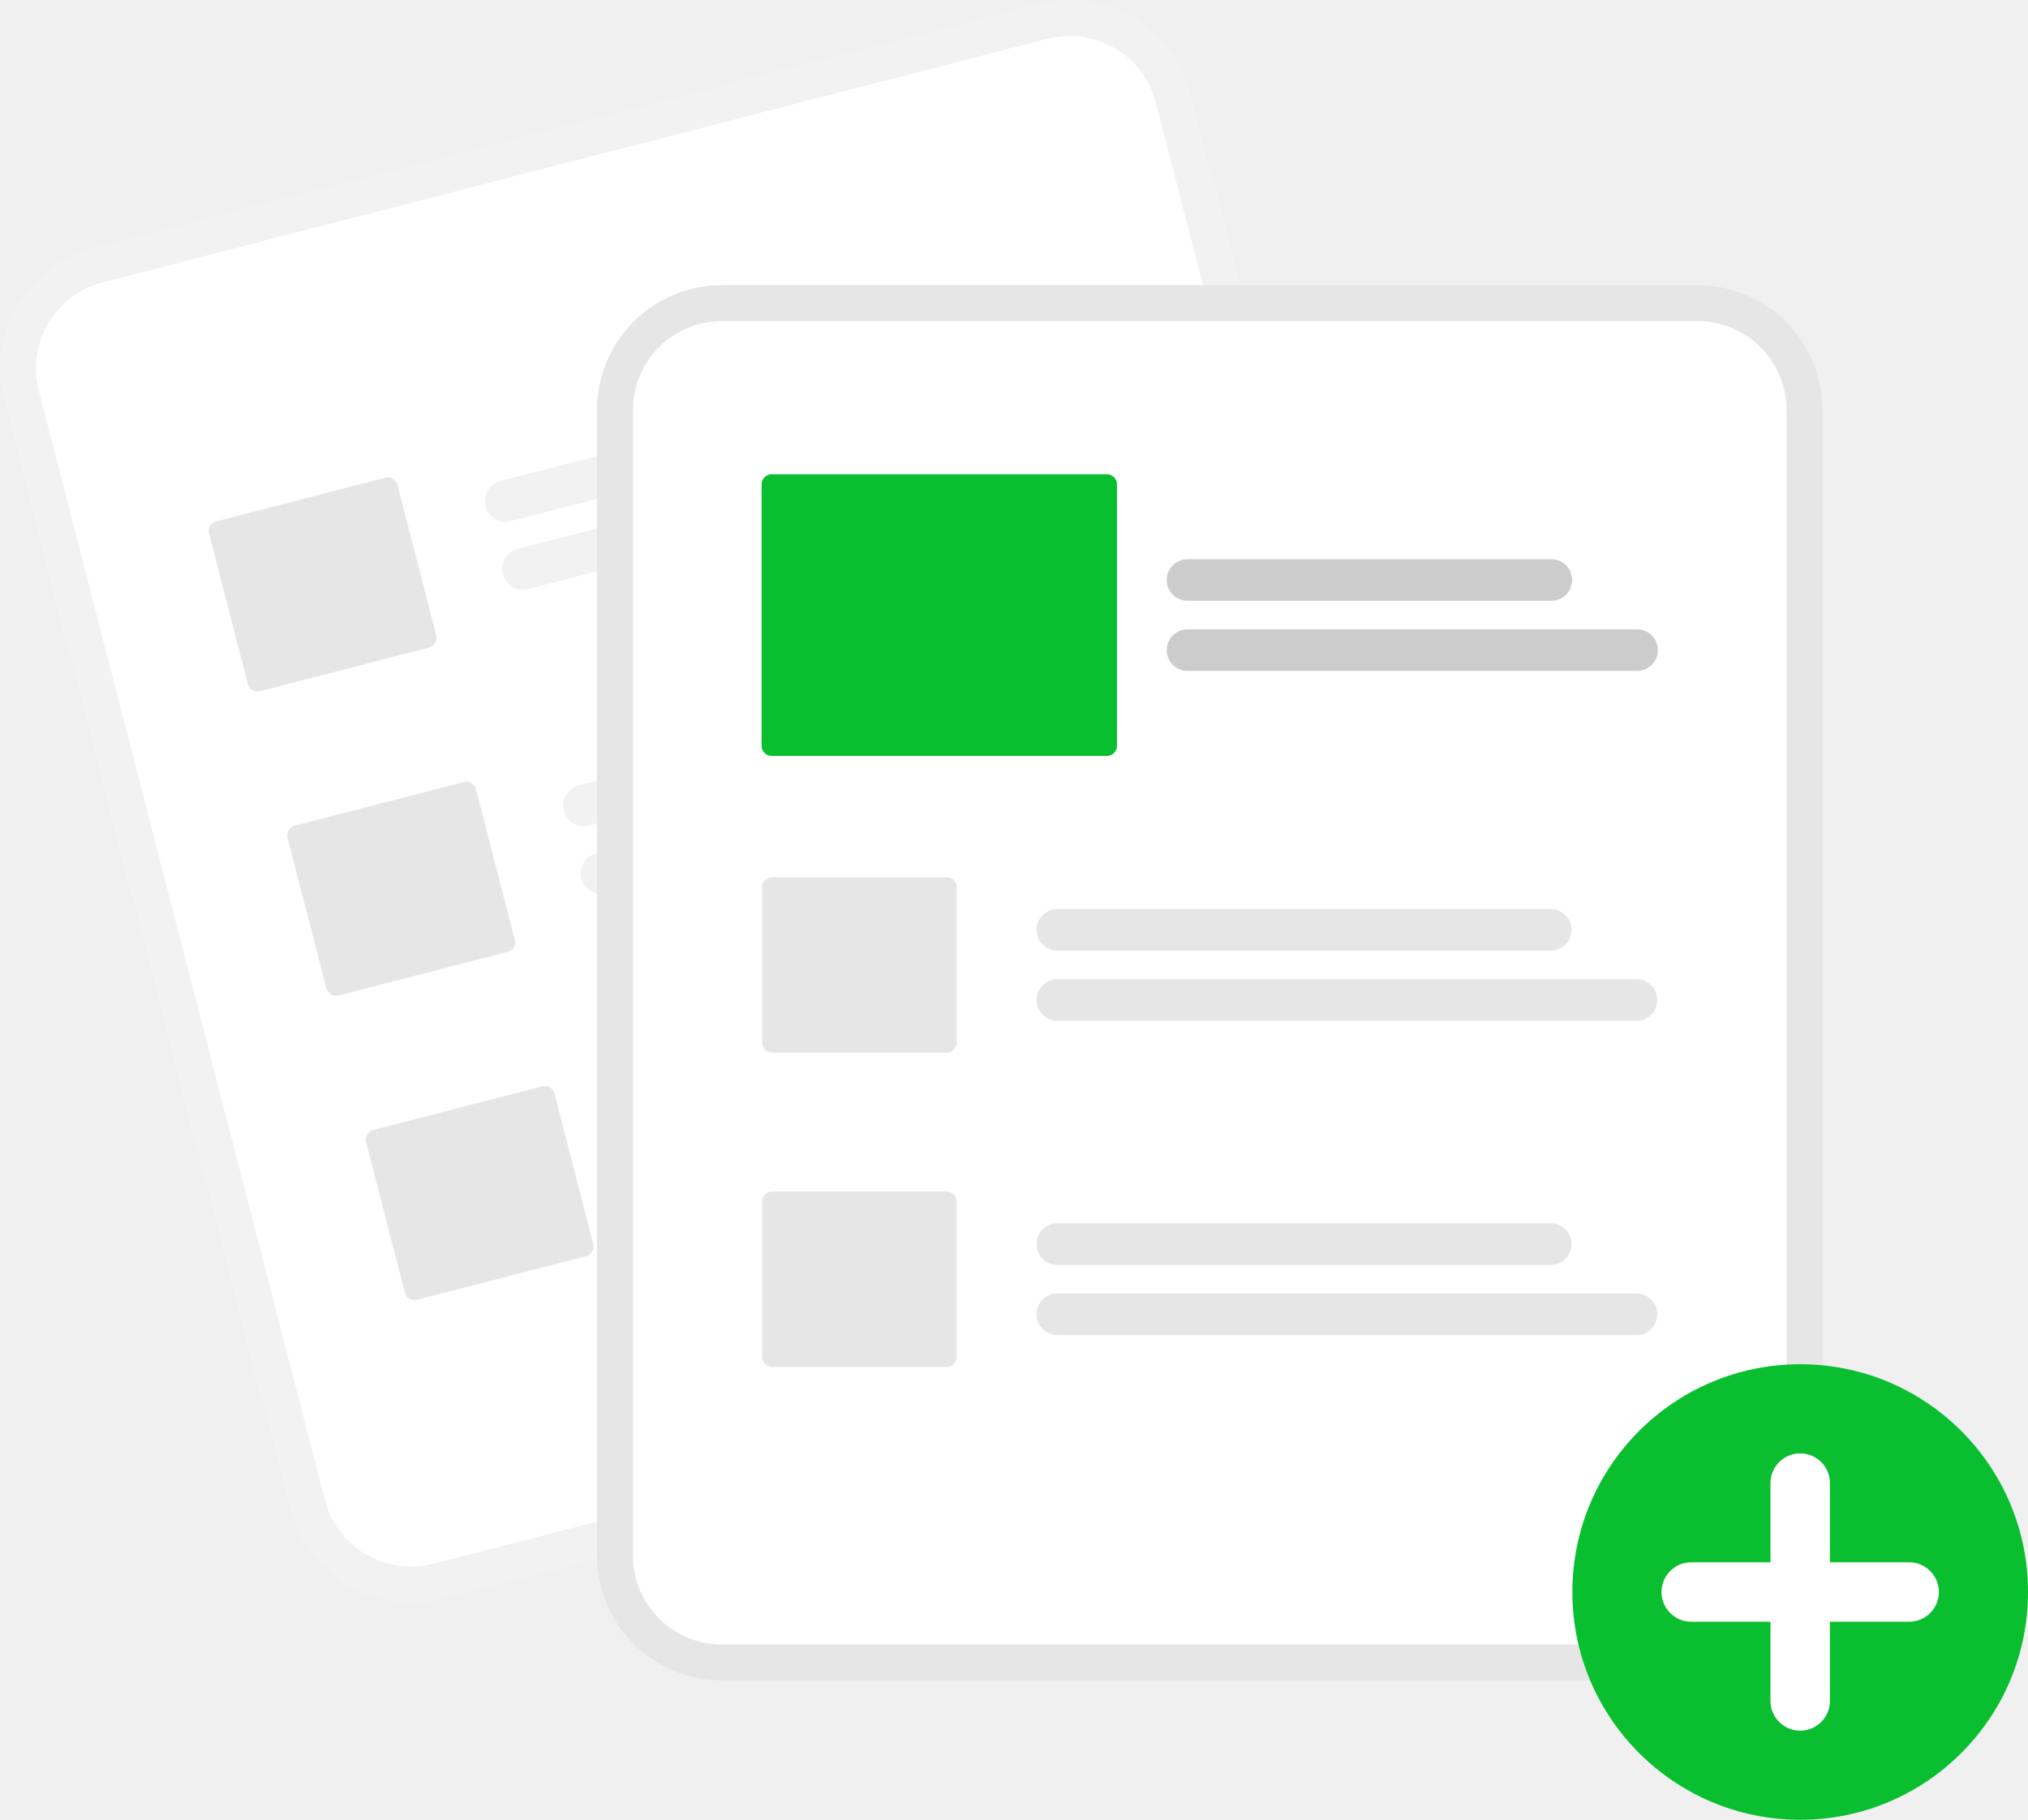
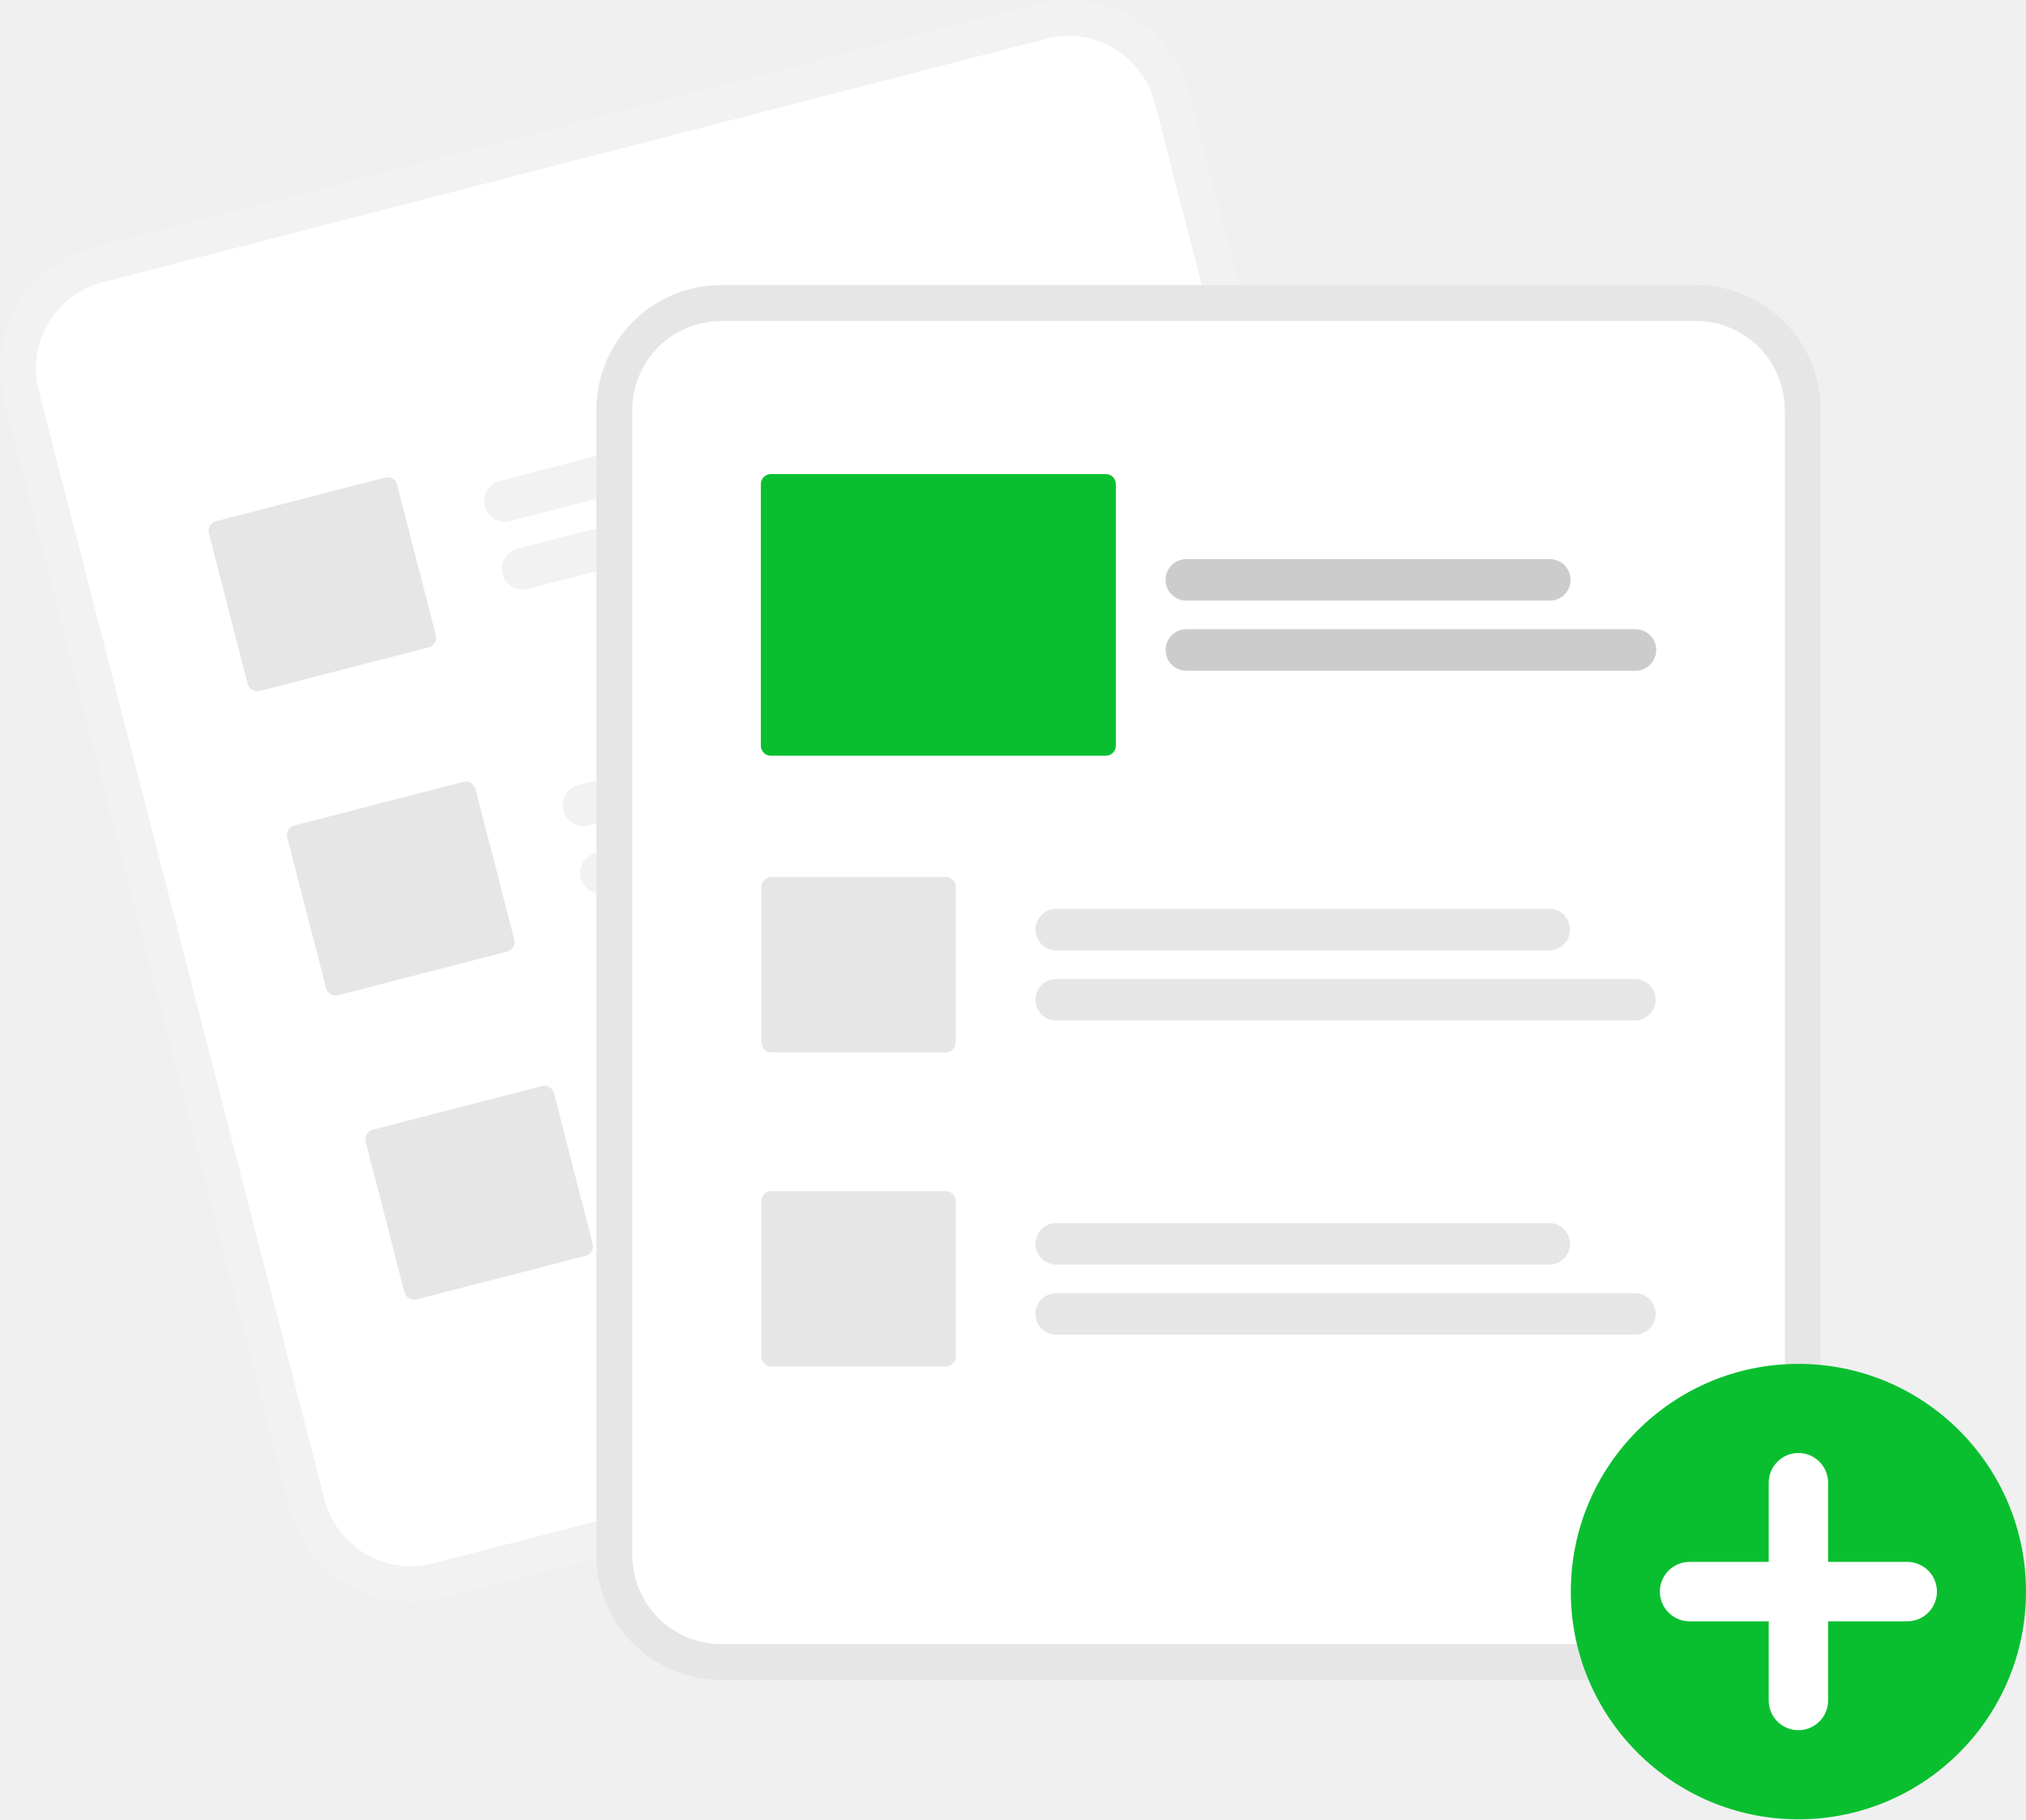
- <svg xmlns="http://www.w3.org/2000/svg" data-name="Layer 1" width="782.044" height="701.88" viewBox="0 0 782.044 701.88">
-   <path d="M609.488,100.59l-25.446,6.562L270.537,187.999,245.091,194.561A48.179,48.179,0,0,0,210.508,253.179L320.849,681.056a48.179,48.179,0,0,0,58.618,34.583l.066-.017,364.265-93.937.066-.017a48.179,48.179,0,0,0,34.583-58.618l-110.341-427.877A48.179,48.179,0,0,0,609.488,100.59Z" transform="translate(-208.9778 -99.05999)" fill="#f2f2f2" />
-   <path d="M612.948,114.005l-30.139,7.772L278.69,200.204l-30.139,7.772a34.309,34.309,0,0,0-24.628,41.743l110.341,427.877a34.309,34.309,0,0,0,41.743,24.627l.066-.017,364.265-93.937.066-.017a34.309,34.309,0,0,0,24.627-41.743l-110.341-427.877A34.309,34.309,0,0,0,612.948,114.005Z" transform="translate(-208.9778 -99.05999)" fill="#fff" />
-   <path d="M590.19,252.563,405.917,300.084a8.014,8.014,0,0,1-4.002-15.52l184.273-47.52A8.014,8.014,0,0,1,590.19,252.563Z" transform="translate(-208.9778 -99.05999)" fill="#f2f2f2" />
-   <path d="M628.955,270.499,412.671,326.274a8.014,8.014,0,1,1-4.002-15.52l216.284-55.775a8.014,8.014,0,0,1,4.002,15.52Z" transform="translate(-208.9778 -99.05999)" fill="#f2f2f2" />
-   <path d="M620.458,369.937l-184.273,47.52a8.014,8.014,0,1,1-4.002-15.52l184.273-47.52a8.014,8.014,0,1,1,4.002,15.52Z" transform="translate(-208.9778 -99.05999)" fill="#f2f2f2" />
-   <path d="M659.223,387.873l-216.284,55.775a8.014,8.014,0,1,1-4.002-15.52l216.284-55.775a8.014,8.014,0,0,1,4.002,15.52Z" transform="translate(-208.9778 -99.05999)" fill="#f2f2f2" />
-   <path d="M650.727,487.31l-184.273,47.52a8.014,8.014,0,0,1-4.002-15.52l184.273-47.52a8.014,8.014,0,0,1,4.002,15.52Z" transform="translate(-208.9778 -99.05999)" fill="#f2f2f2" />
-   <path d="M689.492,505.246l-216.284,55.775a8.014,8.014,0,1,1-4.002-15.52l216.284-55.775a8.014,8.014,0,0,1,4.002,15.52Z" transform="translate(-208.9778 -99.05999)" fill="#f2f2f2" />
-   <path d="M374.459,348.809l-65.212,16.817a3.847,3.847,0,0,1-4.681-2.761L289.596,304.816a3.847,3.847,0,0,1,2.761-4.681l65.212-16.817a3.847,3.847,0,0,1,4.681,2.761l14.969,58.048A3.847,3.847,0,0,1,374.459,348.809Z" transform="translate(-208.9778 -99.05999)" fill="#e6e6e6" />
-   <path d="M404.727,466.182l-65.212,16.817a3.847,3.847,0,0,1-4.681-2.761l-14.969-58.048A3.847,3.847,0,0,1,322.626,417.509l65.212-16.817a3.847,3.847,0,0,1,4.681,2.761l14.969,58.048A3.847,3.847,0,0,1,404.727,466.182Z" transform="translate(-208.9778 -99.05999)" fill="#e6e6e6" />
-   <path d="M434.995,583.556l-65.212,16.817a3.847,3.847,0,0,1-4.681-2.761l-14.969-58.048a3.847,3.847,0,0,1,2.761-4.681l65.212-16.817a3.847,3.847,0,0,1,4.681,2.761l14.969,58.048A3.847,3.847,0,0,1,434.995,583.556Z" transform="translate(-208.9778 -99.05999)" fill="#e6e6e6" />
-   <path d="M863.636,209.052H487.318a48.179,48.179,0,0,0-48.125,48.125V699.053a48.179,48.179,0,0,0,48.125,48.125H863.636a48.179,48.179,0,0,0,48.125-48.125V257.177A48.179,48.179,0,0,0,863.636,209.052Z" transform="translate(-208.9778 -99.05999)" fill="#e6e6e6" />
-   <path d="M863.637,222.906H487.318a34.309,34.309,0,0,0-34.271,34.271V699.053a34.309,34.309,0,0,0,34.271,34.271H863.637a34.309,34.309,0,0,0,34.271-34.271V257.177A34.309,34.309,0,0,0,863.637,222.906Z" transform="translate(-208.9778 -99.05999)" fill="#fff" />
-   <circle cx="694.194" cy="614.03" r="87.85" fill="#09bf30" />
-   <path d="M945.187,701.631H914.631V671.074a11.459,11.459,0,0,0-22.918,0v30.557H861.156a11.459,11.459,0,0,0,0,22.918h30.557V755.105a11.459,11.459,0,1,0,22.918,0V724.548h30.557a11.459,11.459,0,0,0,0-22.918Z" transform="translate(-208.9778 -99.05999)" fill="#fff" />
-   <path d="M807.001,465.716H616.699a8.014,8.014,0,1,1,0-16.028H807.001a8.014,8.014,0,0,1,0,16.028Z" transform="translate(-208.9778 -99.05999)" fill="#e6e6e6" />
-   <path d="M840.059,492.763H616.699a8.014,8.014,0,1,1,0-16.028H840.059a8.014,8.014,0,1,1,0,16.028Z" transform="translate(-208.9778 -99.05999)" fill="#e6e6e6" />
-   <path d="M807.001,586.929H616.699a8.014,8.014,0,1,1,0-16.028H807.001a8.014,8.014,0,0,1,0,16.028Z" transform="translate(-208.9778 -99.05999)" fill="#e6e6e6" />
-   <path d="M840.059,613.977H616.699a8.014,8.014,0,1,1,0-16.028H840.059a8.014,8.014,0,1,1,0,16.028Z" transform="translate(-208.9778 -99.05999)" fill="#e6e6e6" />
-   <path d="M574.07,505.042H506.724a3.847,3.847,0,0,1-3.843-3.843V441.252a3.847,3.847,0,0,1,3.843-3.843h67.346a3.847,3.847,0,0,1,3.843,3.843v59.947A3.847,3.847,0,0,1,574.07,505.042Z" transform="translate(-208.9778 -99.05999)" fill="#e6e6e6" />
-   <path d="M574.07,626.255H506.724a3.847,3.847,0,0,1-3.843-3.843V562.465a3.847,3.847,0,0,1,3.843-3.843h67.346a3.847,3.847,0,0,1,3.843,3.843v59.947A3.847,3.847,0,0,1,574.07,626.255Z" transform="translate(-208.9778 -99.05999)" fill="#e6e6e6" />
-   <path d="M807.212,330.781H666.91a8.014,8.014,0,0,1,0-16.028H807.212a8.014,8.014,0,0,1,0,16.028Z" transform="translate(-208.9778 -99.05999)" fill="#ccc" />
-   <path d="M840.27,357.829H666.91a8.014,8.014,0,1,1,0-16.028h173.36a8.014,8.014,0,0,1,0,16.028Z" transform="translate(-208.9778 -99.05999)" fill="#ccc" />
-   <path d="M635.859,390.607H506.513a3.847,3.847,0,0,1-3.843-3.843V285.817a3.847,3.847,0,0,1,3.843-3.843H635.859a3.847,3.847,0,0,1,3.843,3.843V386.764A3.847,3.847,0,0,1,635.859,390.607Z" transform="translate(-208.9778 -99.05999)" fill="#09bf30" />
+ <svg xmlns="http://www.w3.org/2000/svg" width="206" height="185" viewBox="0 0 206 185" fill="none">
+   <path d="M105.499 0.403L98.796 2.133L16.215 23.442L9.513 25.172C6.259 26.015 3.473 28.116 1.765 31.012C0.057 33.909 -0.433 37.365 0.403 40.622L29.468 153.401C30.311 156.657 32.41 159.445 35.305 161.154C38.199 162.862 41.653 163.353 44.909 162.516L44.926 162.512L140.878 137.752L140.895 137.748C144.149 136.904 146.935 134.804 148.643 131.908C150.351 129.011 150.84 125.555 150.005 122.298L120.94 9.519C120.097 6.263 117.998 3.475 115.103 1.766C112.208 0.057 108.754 -0.433 105.499 0.403Z" fill="#F2F2F2" />
+   <path d="M106.411 3.939L98.472 5.988L18.363 26.659L10.424 28.708C8.107 29.308 6.123 30.804 4.907 32.867C3.691 34.929 3.342 37.391 3.937 39.71L33.002 152.489C33.602 154.808 35.097 156.793 37.158 158.01C39.22 159.227 41.679 159.576 43.998 158.981L44.015 158.976L139.967 134.216L139.984 134.212C142.301 133.611 144.285 132.116 145.501 130.053C146.717 127.99 147.066 125.529 146.471 123.209L117.406 10.431C116.806 8.112 115.311 6.127 113.25 4.91C111.188 3.693 108.729 3.344 106.411 3.939Z" fill="white" />
+   <path d="M100.416 40.46L51.876 52.985C51.334 53.125 50.758 53.044 50.276 52.759C49.794 52.475 49.445 52.01 49.305 51.467C49.165 50.925 49.246 50.349 49.531 49.867C49.815 49.384 50.28 49.034 50.822 48.895L99.362 36.369C99.904 36.23 100.479 36.312 100.96 36.596C101.442 36.881 101.791 37.345 101.931 37.888C102.071 38.43 101.99 39.005 101.706 39.488C101.421 39.97 100.958 40.32 100.416 40.46Z" fill="#F2F2F2" />
+   <path d="M110.627 45.188L53.655 59.889C53.113 60.029 52.538 59.947 52.055 59.663C51.573 59.378 51.224 58.913 51.084 58.371C50.944 57.828 51.025 57.252 51.31 56.77C51.594 56.287 52.059 55.938 52.601 55.798L109.573 41.097C110.115 40.957 110.69 41.038 111.173 41.323C111.655 41.608 112.004 42.072 112.144 42.615C112.284 43.157 112.203 43.733 111.918 44.215C111.634 44.698 111.169 45.048 110.627 45.188Z" fill="#F2F2F2" />
+   <path d="M108.389 71.397L59.849 83.922C59.581 83.992 59.301 84.007 59.027 83.969C58.752 83.93 58.488 83.837 58.249 83.696C58.011 83.555 57.802 83.369 57.635 83.147C57.469 82.925 57.347 82.673 57.278 82.404C57.209 82.136 57.193 81.856 57.232 81.582C57.27 81.307 57.363 81.043 57.504 80.804C57.645 80.565 57.831 80.356 58.053 80.189C58.274 80.022 58.526 79.901 58.795 79.832L107.335 67.306C107.603 67.237 107.883 67.221 108.157 67.26C108.432 67.299 108.696 67.391 108.935 67.532C109.173 67.673 109.382 67.86 109.549 68.082C109.715 68.303 109.837 68.556 109.906 68.824C109.975 69.093 109.991 69.373 109.952 69.647C109.913 69.922 109.821 70.186 109.68 70.425C109.539 70.664 109.353 70.873 109.131 71.04C108.91 71.206 108.657 71.328 108.389 71.397Z" fill="#F2F2F2" />
+   <path d="M118.6 76.125L61.628 90.826C61.36 90.895 61.08 90.911 60.806 90.872C60.531 90.833 60.267 90.741 60.029 90.6C59.79 90.459 59.581 90.272 59.414 90.05C59.248 89.829 59.126 89.576 59.057 89.308C58.988 89.039 58.972 88.76 59.011 88.485C59.05 88.21 59.142 87.946 59.283 87.707C59.424 87.468 59.61 87.259 59.832 87.092C60.053 86.926 60.306 86.804 60.574 86.735L117.546 72.034C118.088 71.894 118.663 71.975 119.146 72.26C119.628 72.544 119.977 73.009 120.117 73.552C120.257 74.094 120.176 74.67 119.891 75.153C119.607 75.635 119.142 75.985 118.6 76.125Z" fill="#F2F2F2" />
+   <path d="M116.362 102.334L67.822 114.859C67.28 114.999 66.705 114.917 66.223 114.633C65.741 114.348 65.392 113.883 65.252 113.341C65.113 112.799 65.194 112.223 65.478 111.741C65.762 111.259 66.226 110.909 66.768 110.769L115.308 98.243C115.85 98.103 116.425 98.185 116.908 98.469C117.39 98.754 117.739 99.219 117.879 99.761C118.019 100.304 117.938 100.88 117.653 101.362C117.369 101.845 116.904 102.194 116.362 102.334Z" fill="#F2F2F2" />
+   <path d="M126.573 107.062L69.601 121.763C69.333 121.832 69.053 121.848 68.778 121.81C68.504 121.771 68.24 121.678 68.001 121.538C67.761 121.397 67.553 121.21 67.386 120.988C67.219 120.766 67.097 120.514 67.028 120.245C66.959 119.976 66.943 119.697 66.982 119.422C67.021 119.147 67.114 118.883 67.255 118.644C67.396 118.405 67.582 118.196 67.804 118.029C68.026 117.862 68.278 117.741 68.547 117.672L125.519 102.971C126.061 102.831 126.637 102.912 127.119 103.197C127.601 103.482 127.95 103.946 128.09 104.489C128.23 105.031 128.149 105.607 127.864 106.09C127.58 106.572 127.115 106.922 126.573 107.062Z" fill="#F2F2F2" />
+   <path d="M43.59 65.828L26.412 70.261C26.152 70.328 25.876 70.288 25.645 70.152C25.414 70.016 25.246 69.793 25.179 69.533L21.236 54.233C21.169 53.973 21.208 53.697 21.345 53.465C21.481 53.234 21.703 53.066 21.963 52.999L39.141 48.566C39.401 48.5 39.677 48.539 39.908 48.675C40.139 48.812 40.307 49.034 40.374 49.294L44.317 64.594C44.384 64.855 44.345 65.13 44.208 65.362C44.072 65.593 43.849 65.761 43.59 65.828Z" fill="#E6E6E6" />
+   <path d="M51.563 96.765L34.385 101.198C34.125 101.265 33.849 101.226 33.618 101.089C33.387 100.953 33.219 100.73 33.152 100.47L29.209 85.17C29.142 84.91 29.181 84.634 29.318 84.403C29.454 84.171 29.677 84.004 29.936 83.936L47.114 79.504C47.374 79.437 47.65 79.476 47.881 79.612C48.112 79.749 48.28 79.971 48.347 80.231L52.29 95.532C52.357 95.792 52.318 96.068 52.181 96.299C52.045 96.53 51.822 96.698 51.563 96.765Z" fill="#E6E6E6" />
+   <path d="M59.536 127.702L42.358 132.135C42.098 132.202 41.822 132.163 41.591 132.026C41.36 131.89 41.192 131.667 41.125 131.407L37.182 116.107C37.115 115.847 37.154 115.571 37.291 115.339C37.427 115.108 37.65 114.94 37.909 114.873L55.087 110.441C55.347 110.374 55.623 110.413 55.854 110.549C56.085 110.686 56.253 110.908 56.32 111.168L60.263 126.469C60.33 126.729 60.291 127.005 60.154 127.236C60.018 127.467 59.796 127.635 59.536 127.702Z" fill="#E6E6E6" />
+   <path d="M172.445 28.991H73.318C69.957 28.995 66.735 30.333 64.359 32.711C61.982 35.089 60.645 38.313 60.642 41.676V158.145C60.645 161.508 61.982 164.732 64.359 167.11C66.735 169.488 69.957 170.826 73.318 170.829H172.445C175.806 170.826 179.028 169.488 181.405 167.11C183.781 164.732 185.118 161.508 185.122 158.145V41.676C185.118 38.313 183.781 35.089 181.405 32.711C179.028 30.333 175.806 28.995 172.445 28.991Z" fill="#E6E6E6" />
+   <path d="M172.445 32.643H73.318C70.925 32.646 68.63 33.598 66.938 35.292C65.246 36.985 64.293 39.281 64.291 41.676V158.145C64.293 160.54 65.246 162.836 66.938 164.529C68.63 166.223 70.925 167.175 73.318 167.178H172.445C174.839 167.175 177.133 166.223 178.826 164.529C180.518 162.836 181.47 160.54 181.473 158.145V41.676C181.47 39.281 180.518 36.985 178.826 35.292C177.133 33.598 174.839 32.646 172.445 32.643Z" fill="white" />
+   <path d="M182.859 185C195.639 185 206 174.633 206 161.845C206 149.056 195.639 138.689 182.859 138.689C170.079 138.689 159.718 149.056 159.718 161.845C159.718 174.633 170.079 185 182.859 185Z" fill="#09BF30" />
+   <path d="M193.926 158.824H185.878V150.77C185.878 149.969 185.559 149.201 184.993 148.635C184.427 148.068 183.66 147.75 182.859 147.75C182.059 147.75 181.291 148.068 180.725 148.635C180.159 149.201 179.841 149.969 179.841 150.77V158.824H171.792C170.991 158.824 170.223 159.143 169.657 159.709C169.091 160.275 168.773 161.044 168.773 161.845C168.773 162.646 169.091 163.414 169.657 163.98C170.223 164.547 170.991 164.865 171.792 164.865H179.841V172.919C179.841 173.72 180.159 174.488 180.725 175.055C181.291 175.621 182.059 175.939 182.859 175.939C183.66 175.939 184.427 175.621 184.993 175.055C185.559 174.488 185.878 173.72 185.878 172.919V164.865H193.926C194.727 164.865 195.495 164.547 196.061 163.98C196.627 163.414 196.945 162.646 196.945 161.845C196.945 161.044 196.627 160.275 196.061 159.709C195.495 159.143 194.727 158.824 193.926 158.824Z" fill="white" />
+   <path d="M157.526 96.642H107.399C107.121 96.643 106.847 96.588 106.59 96.482C106.334 96.376 106.101 96.221 105.904 96.024C105.708 95.828 105.552 95.595 105.446 95.339C105.34 95.082 105.285 94.808 105.285 94.53C105.285 94.252 105.34 93.978 105.446 93.721C105.552 93.465 105.708 93.232 105.904 93.035C106.101 92.839 106.334 92.684 106.59 92.578C106.847 92.472 107.121 92.417 107.399 92.418H157.526C158.086 92.418 158.622 92.641 159.018 93.037C159.413 93.433 159.635 93.97 159.635 94.53C159.635 95.09 159.413 95.627 159.018 96.023C158.622 96.419 158.086 96.642 157.526 96.642Z" fill="#E6E6E6" />
+   <path d="M166.234 103.771H107.399C107.121 103.772 106.847 103.717 106.59 103.611C106.334 103.505 106.101 103.35 105.904 103.154C105.708 102.957 105.552 102.724 105.446 102.468C105.34 102.212 105.285 101.937 105.285 101.659C105.285 101.381 105.34 101.107 105.446 100.85C105.552 100.594 105.708 100.361 105.904 100.165C106.101 99.968 106.334 99.813 106.59 99.707C106.847 99.601 107.121 99.546 107.399 99.547H166.234C166.794 99.547 167.331 99.769 167.727 100.165C168.123 100.562 168.345 101.099 168.345 101.659C168.345 102.219 168.123 102.757 167.727 103.153C167.331 103.549 166.794 103.771 166.234 103.771Z" fill="#E6E6E6" />
+   <path d="M157.526 128.592H107.399C107.121 128.592 106.847 128.537 106.59 128.431C106.334 128.325 106.101 128.17 105.904 127.974C105.708 127.777 105.552 127.545 105.446 127.288C105.34 127.032 105.285 126.757 105.285 126.479C105.285 126.202 105.34 125.927 105.446 125.67C105.552 125.414 105.708 125.181 105.904 124.985C106.101 124.788 106.334 124.633 106.59 124.527C106.847 124.421 107.121 124.367 107.399 124.367H157.526C158.086 124.367 158.623 124.589 159.019 124.986C159.415 125.382 159.637 125.919 159.637 126.479C159.637 127.039 159.415 127.577 159.019 127.973C158.623 128.369 158.086 128.592 157.526 128.592Z" fill="#E6E6E6" />
+   <path d="M166.234 135.721H107.399C107.121 135.721 106.847 135.666 106.59 135.56C106.334 135.454 106.101 135.299 105.904 135.103C105.708 134.907 105.552 134.674 105.446 134.417C105.34 134.161 105.285 133.886 105.285 133.608C105.285 133.331 105.34 133.056 105.446 132.799C105.552 132.543 105.708 132.31 105.904 132.114C106.101 131.918 106.334 131.762 106.59 131.656C106.847 131.55 107.121 131.496 107.399 131.496H166.234C166.512 131.496 166.787 131.55 167.043 131.656C167.299 131.762 167.532 131.918 167.729 132.114C167.925 132.31 168.081 132.543 168.187 132.799C168.293 133.056 168.348 133.331 168.348 133.608C168.348 133.886 168.293 134.161 168.187 134.417C168.081 134.674 167.925 134.907 167.729 135.103C167.532 135.299 167.299 135.454 167.043 135.56C166.787 135.666 166.512 135.721 166.234 135.721Z" fill="#E6E6E6" />
+   <path d="M96.17 107.008H78.43C78.162 107.007 77.904 106.901 77.715 106.711C77.525 106.521 77.418 106.263 77.418 105.995V90.194C77.418 89.926 77.525 89.668 77.715 89.478C77.904 89.288 78.162 89.182 78.43 89.181H96.17C96.438 89.182 96.695 89.288 96.885 89.478C97.075 89.668 97.182 89.926 97.182 90.194V105.995C97.182 106.263 97.075 106.521 96.885 106.711C96.695 106.901 96.438 107.007 96.17 107.008Z" fill="#E6E6E6" />
+   <path d="M96.17 138.957H78.43C78.162 138.957 77.904 138.85 77.715 138.66C77.525 138.47 77.418 138.213 77.418 137.944V122.143C77.418 121.875 77.525 121.617 77.715 121.427C77.904 121.237 78.162 121.131 78.43 121.13H96.17C96.438 121.131 96.695 121.237 96.885 121.427C97.075 121.617 97.182 121.875 97.182 122.143V137.944C97.182 138.213 97.075 138.47 96.885 138.66C96.695 138.85 96.438 138.957 96.17 138.957Z" fill="#E6E6E6" />
+   <path d="M157.582 61.077H120.625C120.065 61.077 119.528 60.854 119.132 60.458C118.736 60.062 118.514 59.524 118.514 58.964C118.514 58.404 118.736 57.867 119.132 57.471C119.528 57.074 120.065 56.852 120.625 56.852H157.582C158.142 56.852 158.679 57.074 159.075 57.471C159.471 57.867 159.693 58.404 159.693 58.964C159.693 59.524 159.471 60.062 159.075 60.458C158.679 60.854 158.142 61.077 157.582 61.077Z" fill="#CCCCCC" />
+   <path d="M166.29 68.206H120.625C120.348 68.206 120.073 68.151 119.817 68.045C119.561 67.939 119.328 67.783 119.132 67.587C118.936 67.391 118.781 67.158 118.675 66.902C118.569 66.645 118.514 66.371 118.514 66.093C118.514 65.816 118.569 65.541 118.675 65.285C118.781 65.029 118.936 64.796 119.132 64.6C119.328 64.403 119.561 64.248 119.817 64.142C120.073 64.036 120.348 63.981 120.625 63.981H166.29C166.85 63.981 167.387 64.204 167.783 64.6C168.179 64.996 168.401 65.533 168.401 66.093C168.401 66.653 168.179 67.191 167.783 67.587C167.387 67.983 166.85 68.206 166.29 68.206Z" fill="#CCCCCC" />
+   <path d="M112.446 76.845H78.374C78.106 76.845 77.849 76.738 77.659 76.548C77.469 76.359 77.362 76.101 77.362 75.832V49.225C77.362 48.956 77.469 48.699 77.659 48.509C77.849 48.319 78.106 48.212 78.374 48.212H112.446C112.714 48.212 112.971 48.319 113.161 48.509C113.351 48.699 113.458 48.956 113.458 49.225V75.832C113.458 76.101 113.351 76.359 113.161 76.548C112.971 76.738 112.714 76.845 112.446 76.845Z" fill="#09BF30" />
</svg>
